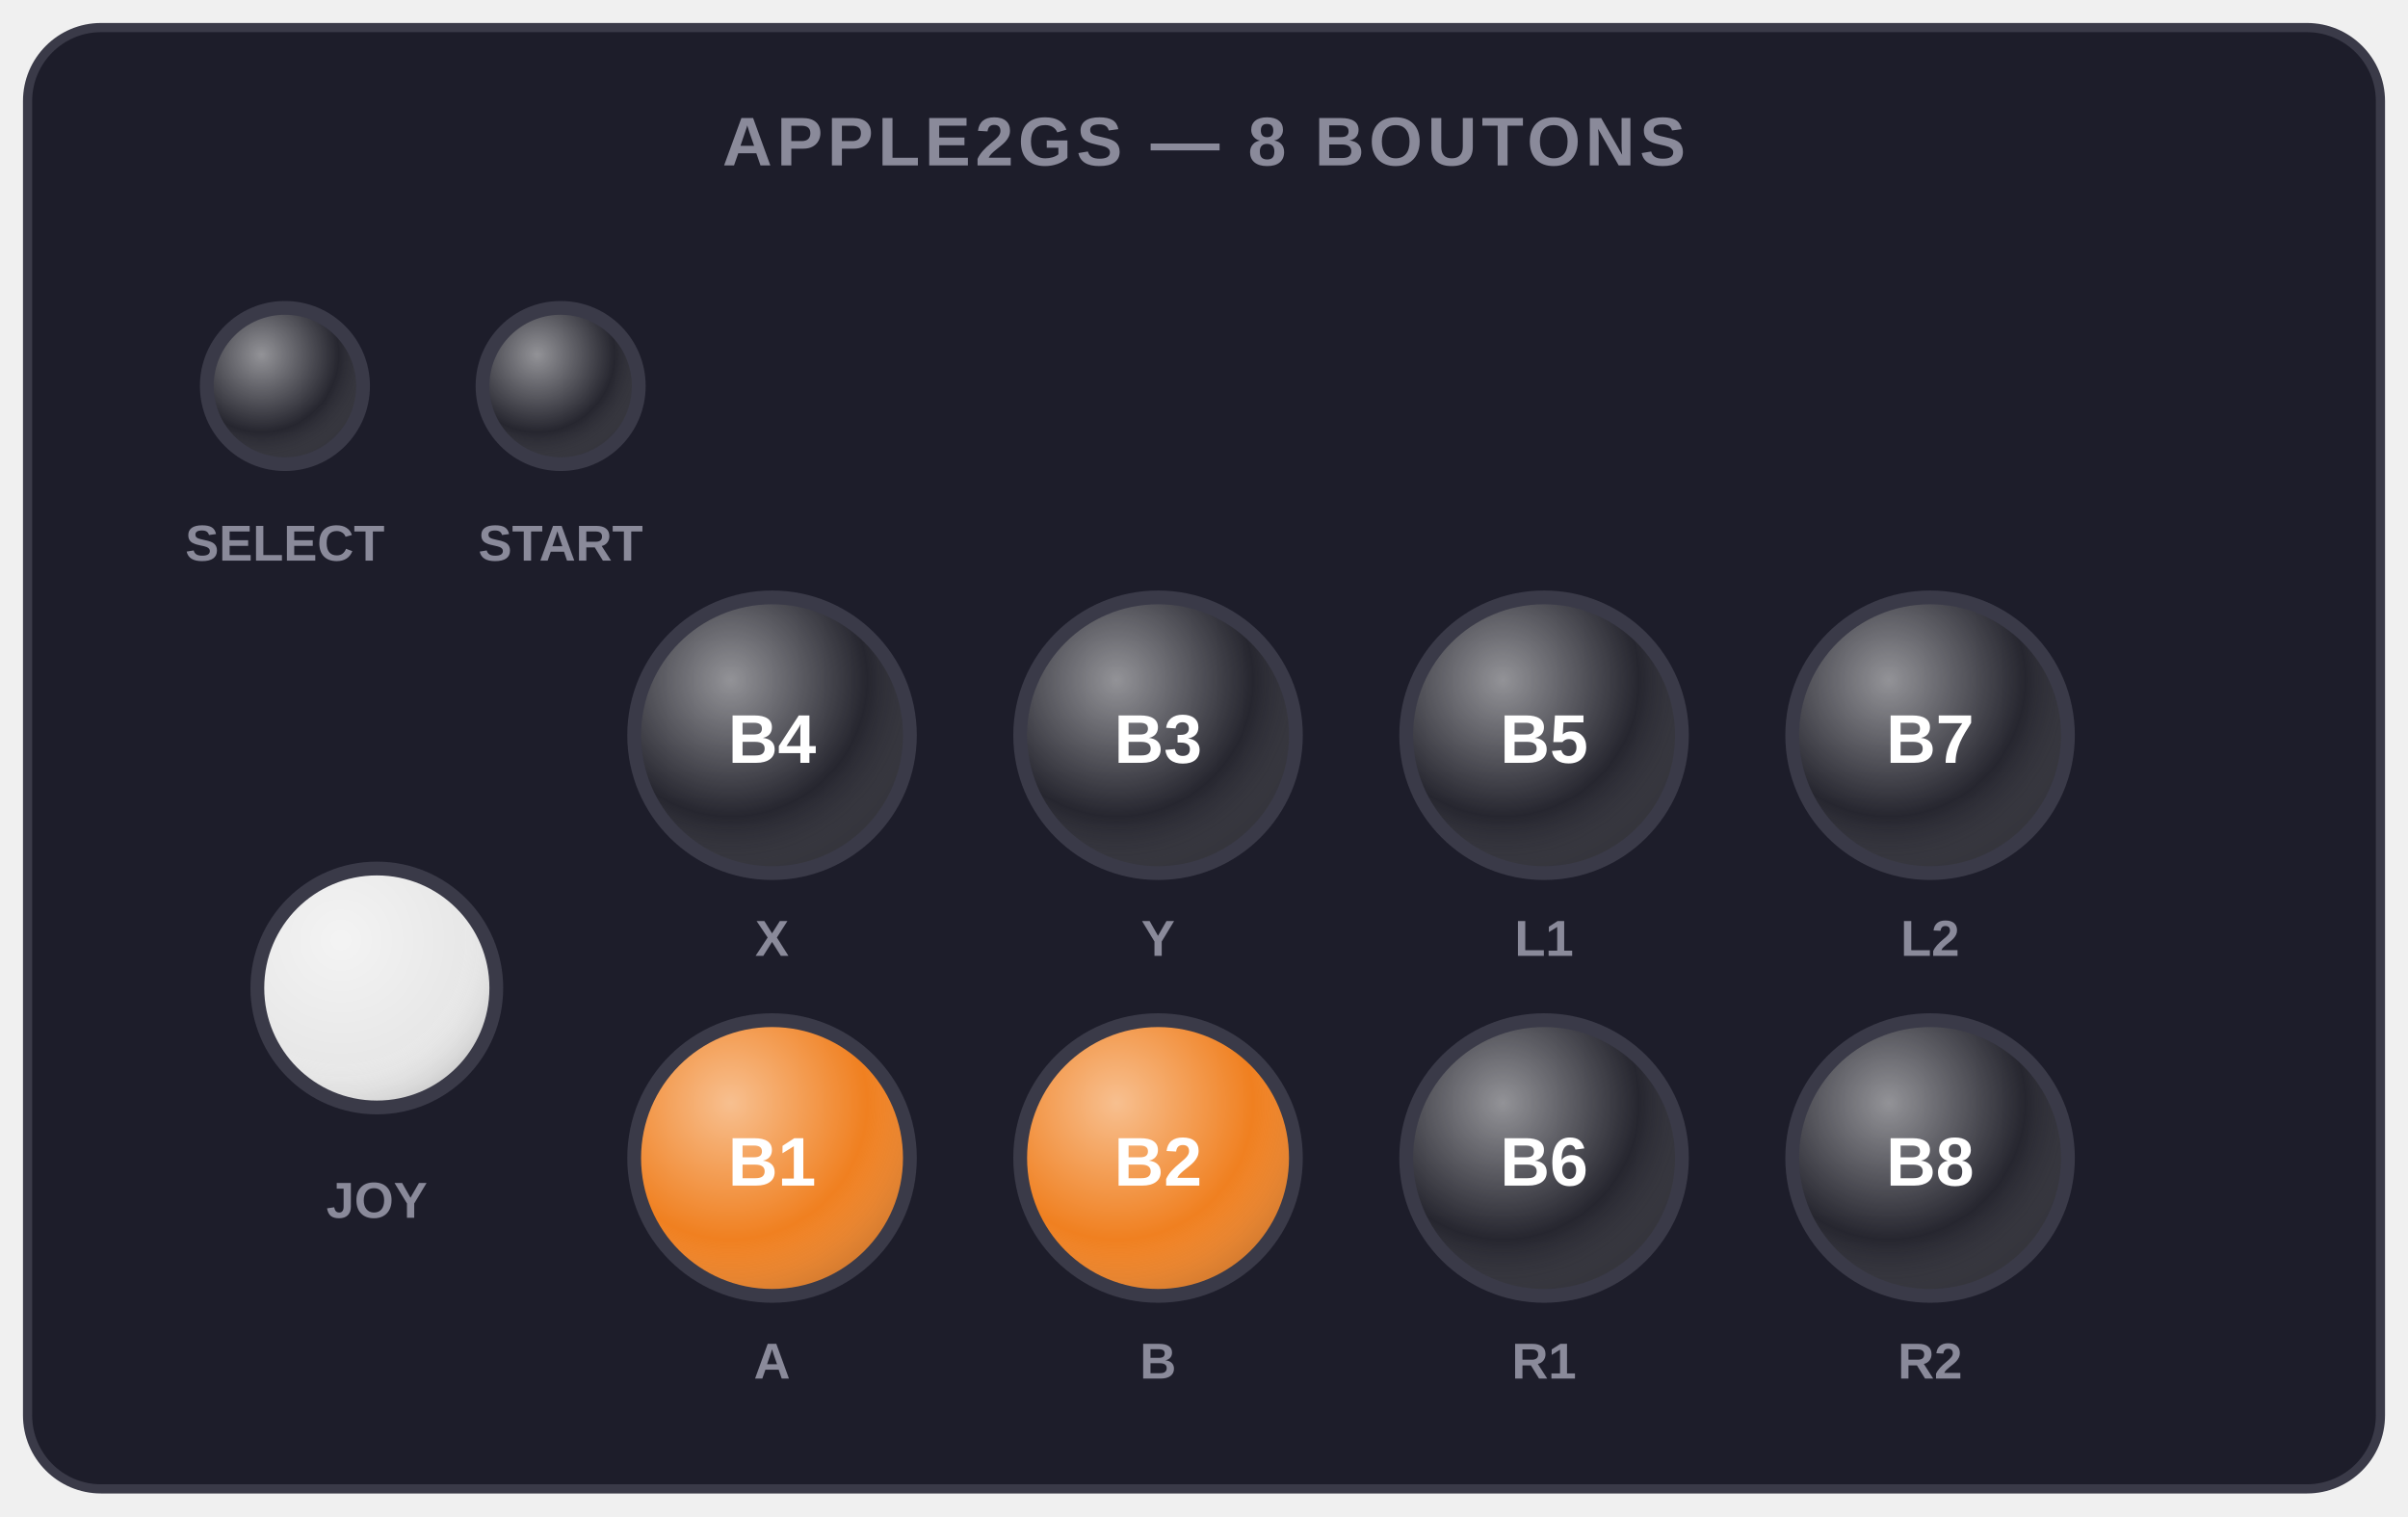
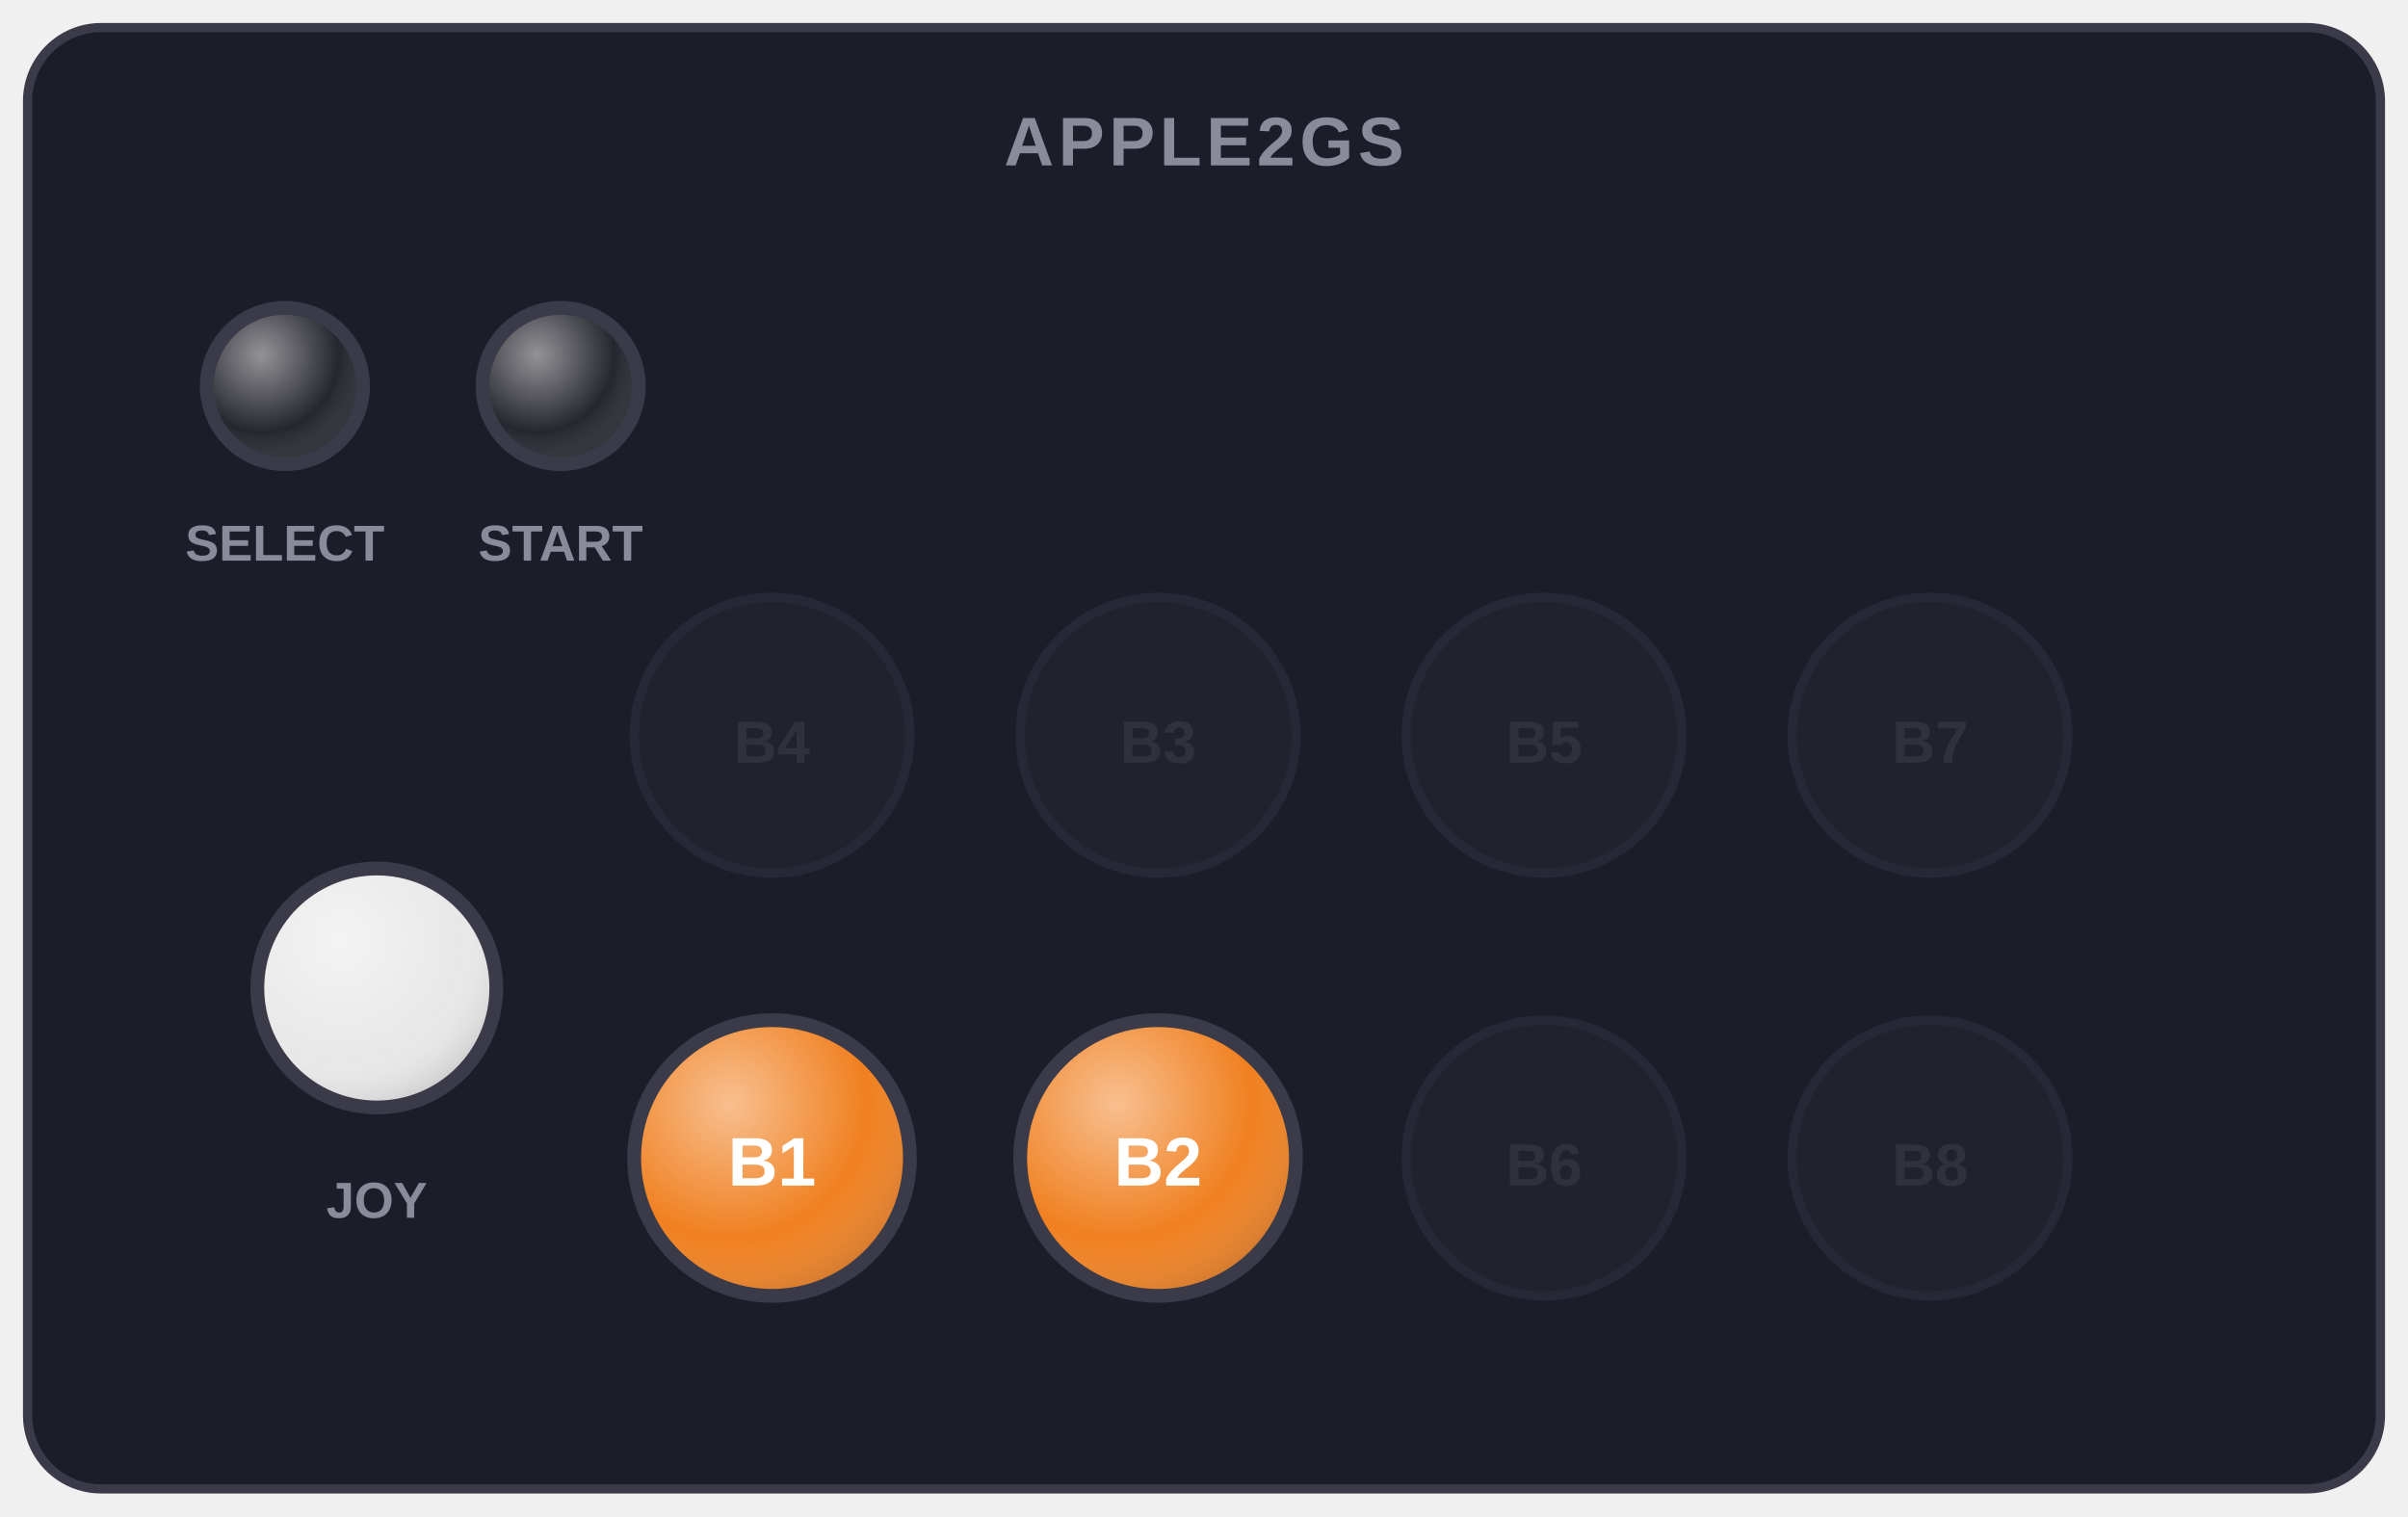
<svg xmlns="http://www.w3.org/2000/svg" viewBox="0 0 524 330" font-family="Segoe UI, Arial, sans-serif">
  <defs>
    <radialGradient id="dome" cx="0.35" cy="0.3" r="0.9">
      <stop offset="0" stop-color="#ffffff" stop-opacity="0.5" />
      <stop offset="0.55" stop-color="#ffffff" stop-opacity="0" />
      <stop offset="1" stop-color="#000000" stop-opacity="0.35" />
    </radialGradient>
  </defs>
  <rect x="6" y="6" width="512" height="318" rx="16" fill="#1d1d2a" stroke="#3a3a48" stroke-width="2" />
-   <text x="262" y="36" text-anchor="middle" fill="#8a8a9a" font-size="15" font-weight="bold" letter-spacing="1">APPLE2GS — 8 BOUTONS</text>
+   <text x="262" y="36" text-anchor="middle" fill="#8a8a9a" font-size="15" font-weight="bold" letter-spacing="1">APPLE2GS</text>
  <circle cx="62" cy="84" r="17" fill="#26262f" />
  <circle cx="62" cy="84" r="17" fill="url(#dome)" />
  <circle cx="62" cy="84" r="17" fill="none" stroke="#3a3a48" stroke-width="3" />
  <text x="62" y="122" text-anchor="middle" fill="#8a8a9a" font-size="11" font-weight="bold">SELECT</text>
  <circle cx="122" cy="84" r="17" fill="#26262f" />
  <circle cx="122" cy="84" r="17" fill="url(#dome)" />
  <circle cx="122" cy="84" r="17" fill="none" stroke="#3a3a48" stroke-width="3" />
  <text x="122" y="122" text-anchor="middle" fill="#8a8a9a" font-size="11" font-weight="bold">START</text>
  <circle cx="82" cy="215" r="26" fill="#e8e8e8" />
  <circle cx="82" cy="215" r="26" fill="url(#dome)" />
  <circle cx="82" cy="215" r="26" fill="none" stroke="#3a3a48" stroke-width="3" />
  <text x="82" y="265" text-anchor="middle" fill="#8a8a9a" font-size="11" font-weight="bold">JOY</text>
-   <circle cx="168" cy="160" r="30" fill="#26262f" />
-   <circle cx="168" cy="160" r="30" fill="url(#dome)" />
-   <circle cx="168" cy="160" r="30" fill="none" stroke="#3a3a48" stroke-width="3" />
-   <text x="168" y="166" text-anchor="middle" fill="#ffffff" font-size="15" font-weight="bold">B4</text>
-   <text x="168" y="208" text-anchor="middle" fill="#8a8a9a" font-size="11" font-weight="bold">X</text>
-   <circle cx="252" cy="160" r="30" fill="#26262f" />
-   <circle cx="252" cy="160" r="30" fill="url(#dome)" />
-   <circle cx="252" cy="160" r="30" fill="none" stroke="#3a3a48" stroke-width="3" />
-   <text x="252" y="166" text-anchor="middle" fill="#ffffff" font-size="15" font-weight="bold">B3</text>
-   <text x="252" y="208" text-anchor="middle" fill="#8a8a9a" font-size="11" font-weight="bold">Y</text>
-   <circle cx="336" cy="160" r="30" fill="#26262f" />
-   <circle cx="336" cy="160" r="30" fill="url(#dome)" />
-   <circle cx="336" cy="160" r="30" fill="none" stroke="#3a3a48" stroke-width="3" />
-   <text x="336" y="166" text-anchor="middle" fill="#ffffff" font-size="15" font-weight="bold">B5</text>
-   <text x="336" y="208" text-anchor="middle" fill="#8a8a9a" font-size="11" font-weight="bold">L1</text>
-   <circle cx="420" cy="160" r="30" fill="#26262f" />
-   <circle cx="420" cy="160" r="30" fill="url(#dome)" />
-   <circle cx="420" cy="160" r="30" fill="none" stroke="#3a3a48" stroke-width="3" />
-   <text x="420" y="166" text-anchor="middle" fill="#ffffff" font-size="15" font-weight="bold">B7</text>
-   <text x="420" y="208" text-anchor="middle" fill="#8a8a9a" font-size="11" font-weight="bold">L2</text>
+   <g opacity="0.18">
+     <circle cx="168" cy="160" r="30" fill="#3a3a48" />
+     <circle cx="168" cy="160" r="30" fill="none" stroke="#55556a" stroke-width="2" />
+     <text x="168" y="166" text-anchor="middle" fill="#8a8a9a" font-size="13" font-weight="bold">B4</text>
+   </g>
+   <g opacity="0.18">
+     <circle cx="252" cy="160" r="30" fill="#3a3a48" />
+     <circle cx="252" cy="160" r="30" fill="none" stroke="#55556a" stroke-width="2" />
+     <text x="252" y="166" text-anchor="middle" fill="#8a8a9a" font-size="13" font-weight="bold">B3</text>
+   </g>
+   <g opacity="0.18">
+     <circle cx="336" cy="160" r="30" fill="#3a3a48" />
+     <circle cx="336" cy="160" r="30" fill="none" stroke="#55556a" stroke-width="2" />
+     <text x="336" y="166" text-anchor="middle" fill="#8a8a9a" font-size="13" font-weight="bold">B5</text>
+   </g>
+   <g opacity="0.18">
+     <circle cx="420" cy="160" r="30" fill="#3a3a48" />
+     <circle cx="420" cy="160" r="30" fill="none" stroke="#55556a" stroke-width="2" />
+     <text x="420" y="166" text-anchor="middle" fill="#8a8a9a" font-size="13" font-weight="bold">B7</text>
+   </g>
  <circle cx="168" cy="252" r="30" fill="#f08020" />
  <circle cx="168" cy="252" r="30" fill="url(#dome)" />
  <circle cx="168" cy="252" r="30" fill="none" stroke="#3a3a48" stroke-width="3" />
  <text x="168" y="258" text-anchor="middle" fill="#ffffff" font-size="15" font-weight="bold">B1</text>
-   <text x="168" y="300" text-anchor="middle" fill="#8a8a9a" font-size="11" font-weight="bold">A</text>
  <circle cx="252" cy="252" r="30" fill="#f08020" />
  <circle cx="252" cy="252" r="30" fill="url(#dome)" />
  <circle cx="252" cy="252" r="30" fill="none" stroke="#3a3a48" stroke-width="3" />
  <text x="252" y="258" text-anchor="middle" fill="#ffffff" font-size="15" font-weight="bold">B2</text>
-   <text x="252" y="300" text-anchor="middle" fill="#8a8a9a" font-size="11" font-weight="bold">B</text>
-   <circle cx="336" cy="252" r="30" fill="#26262f" />
-   <circle cx="336" cy="252" r="30" fill="url(#dome)" />
-   <circle cx="336" cy="252" r="30" fill="none" stroke="#3a3a48" stroke-width="3" />
-   <text x="336" y="258" text-anchor="middle" fill="#ffffff" font-size="15" font-weight="bold">B6</text>
-   <text x="336" y="300" text-anchor="middle" fill="#8a8a9a" font-size="11" font-weight="bold">R1</text>
-   <circle cx="420" cy="252" r="30" fill="#26262f" />
-   <circle cx="420" cy="252" r="30" fill="url(#dome)" />
-   <circle cx="420" cy="252" r="30" fill="none" stroke="#3a3a48" stroke-width="3" />
-   <text x="420" y="258" text-anchor="middle" fill="#ffffff" font-size="15" font-weight="bold">B8</text>
-   <text x="420" y="300" text-anchor="middle" fill="#8a8a9a" font-size="11" font-weight="bold">R2</text>
+   <g opacity="0.18">
+     <circle cx="336" cy="252" r="30" fill="#3a3a48" />
+     <circle cx="336" cy="252" r="30" fill="none" stroke="#55556a" stroke-width="2" />
+     <text x="336" y="258" text-anchor="middle" fill="#8a8a9a" font-size="13" font-weight="bold">B6</text>
+   </g>
+   <g opacity="0.18">
+     <circle cx="420" cy="252" r="30" fill="#3a3a48" />
+     <circle cx="420" cy="252" r="30" fill="none" stroke="#55556a" stroke-width="2" />
+     <text x="420" y="258" text-anchor="middle" fill="#8a8a9a" font-size="13" font-weight="bold">B8</text>
+   </g>
</svg>
